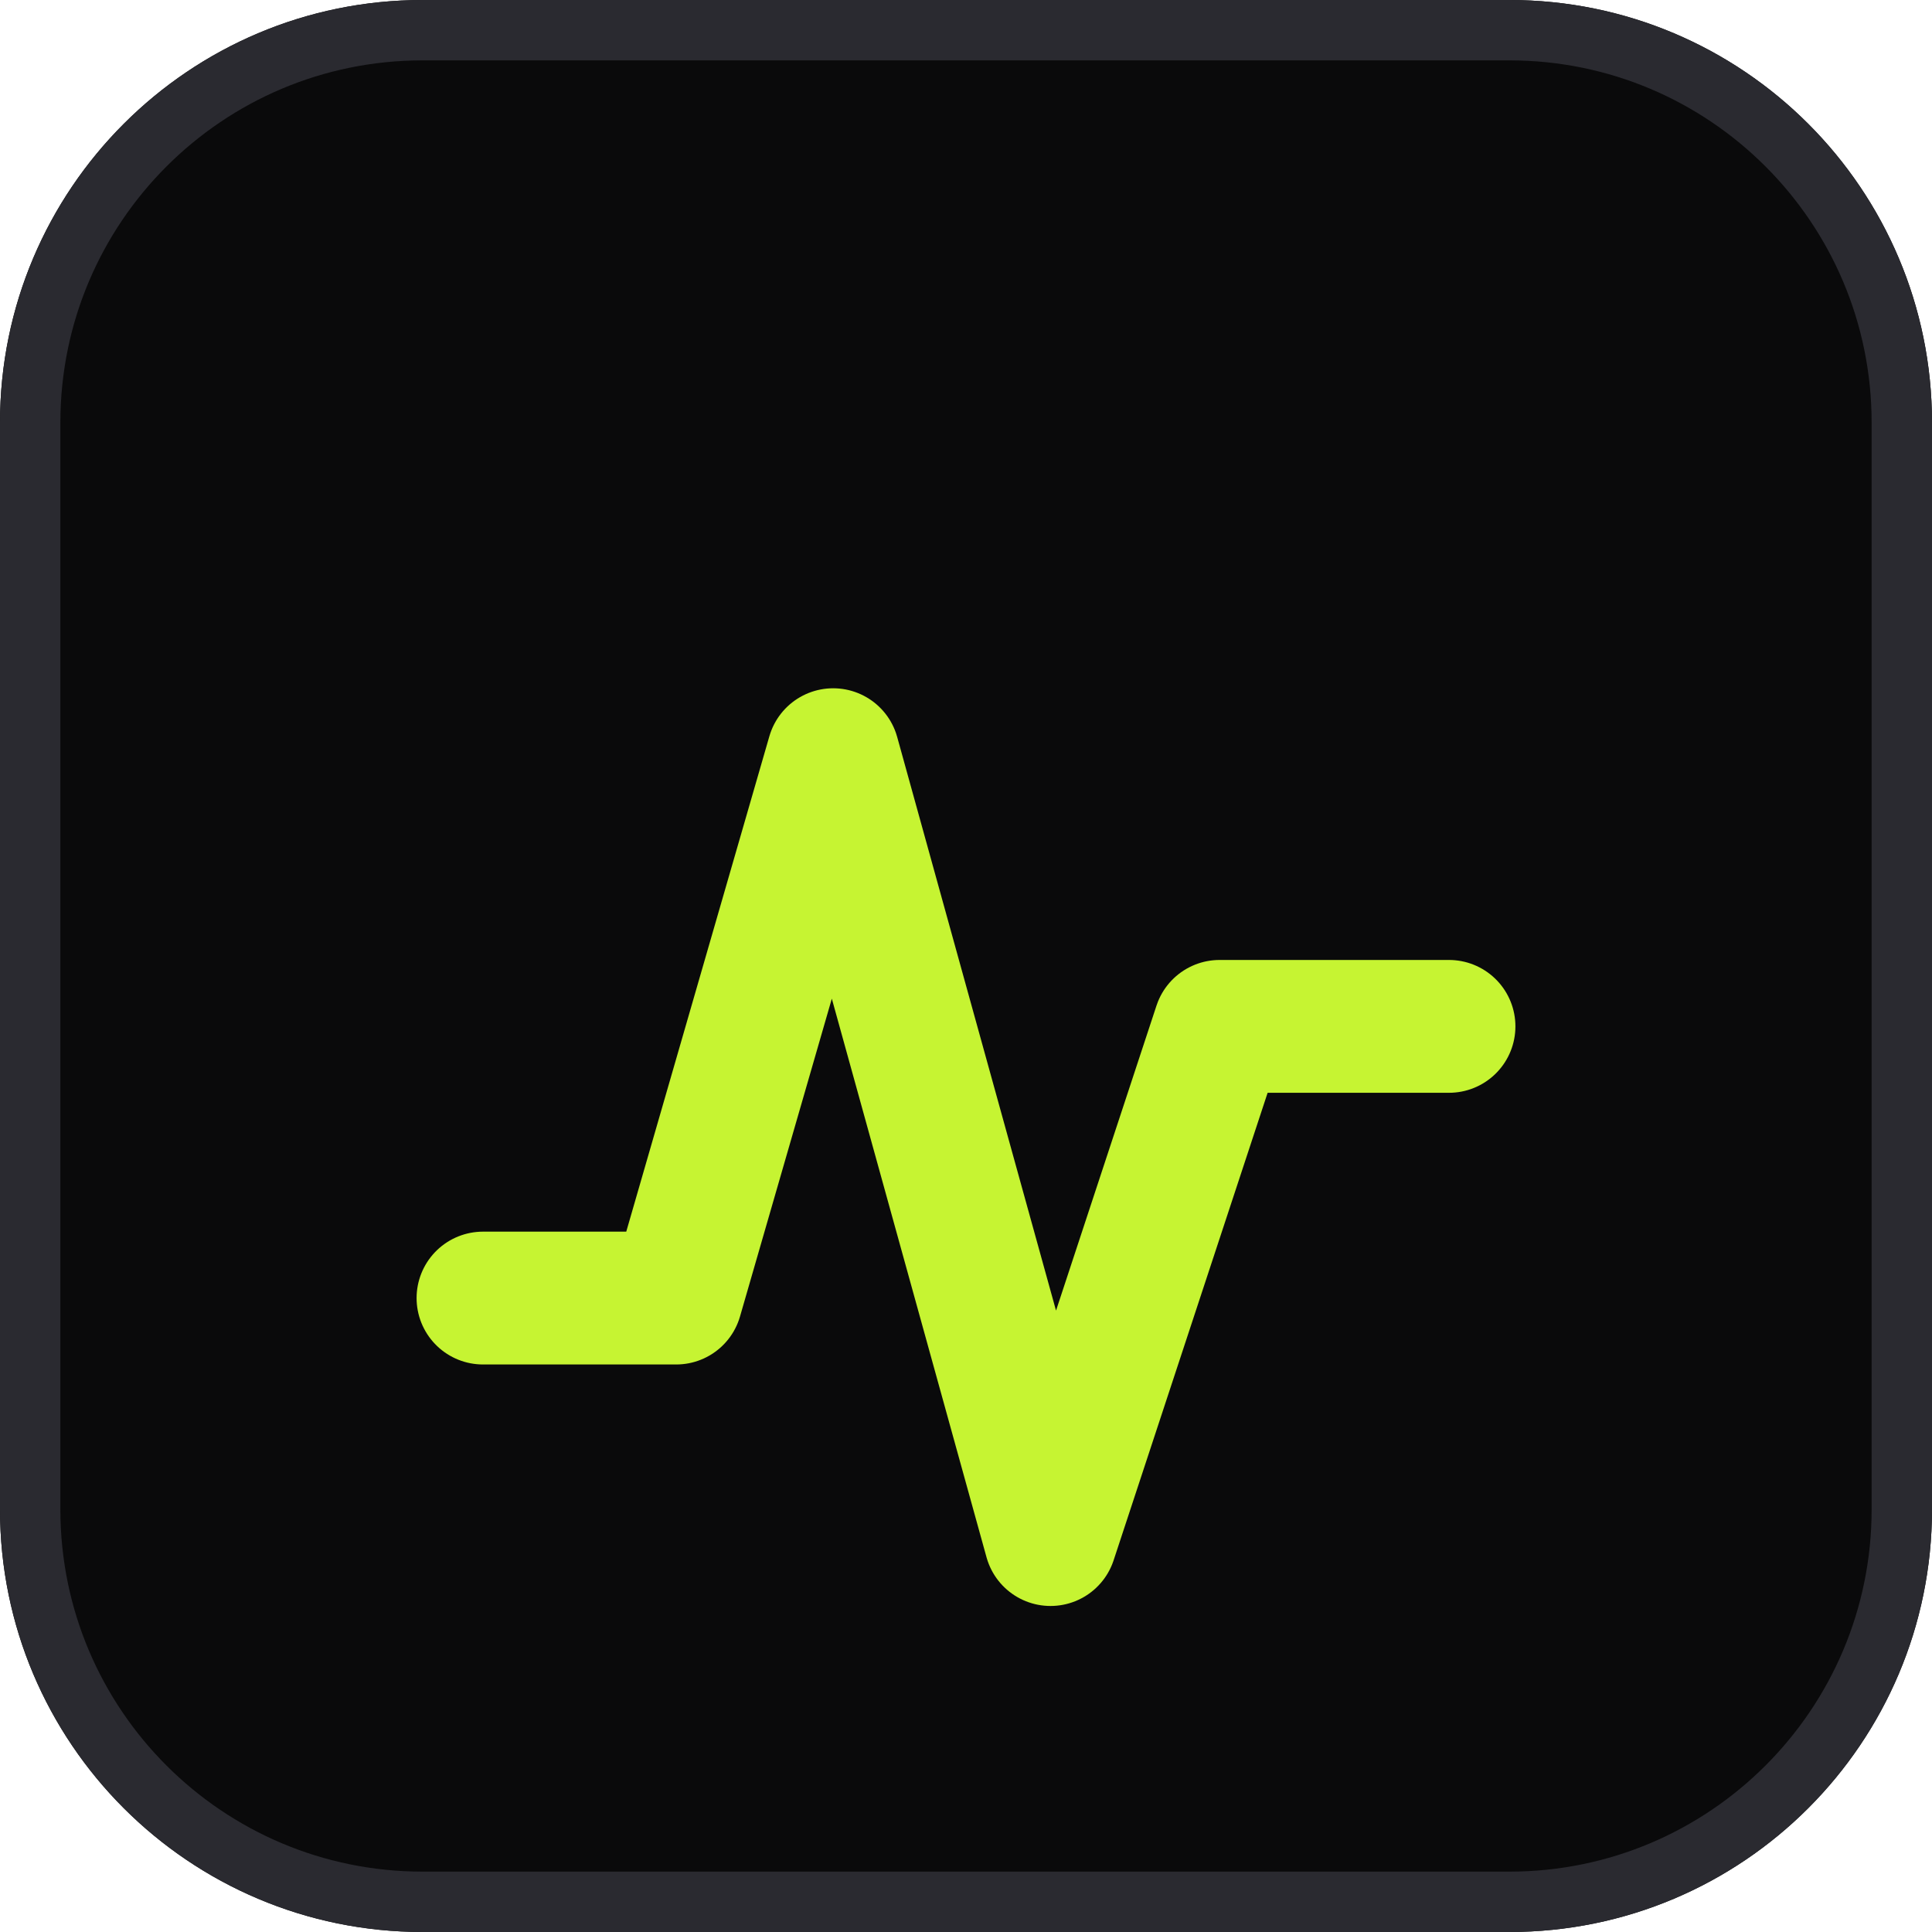
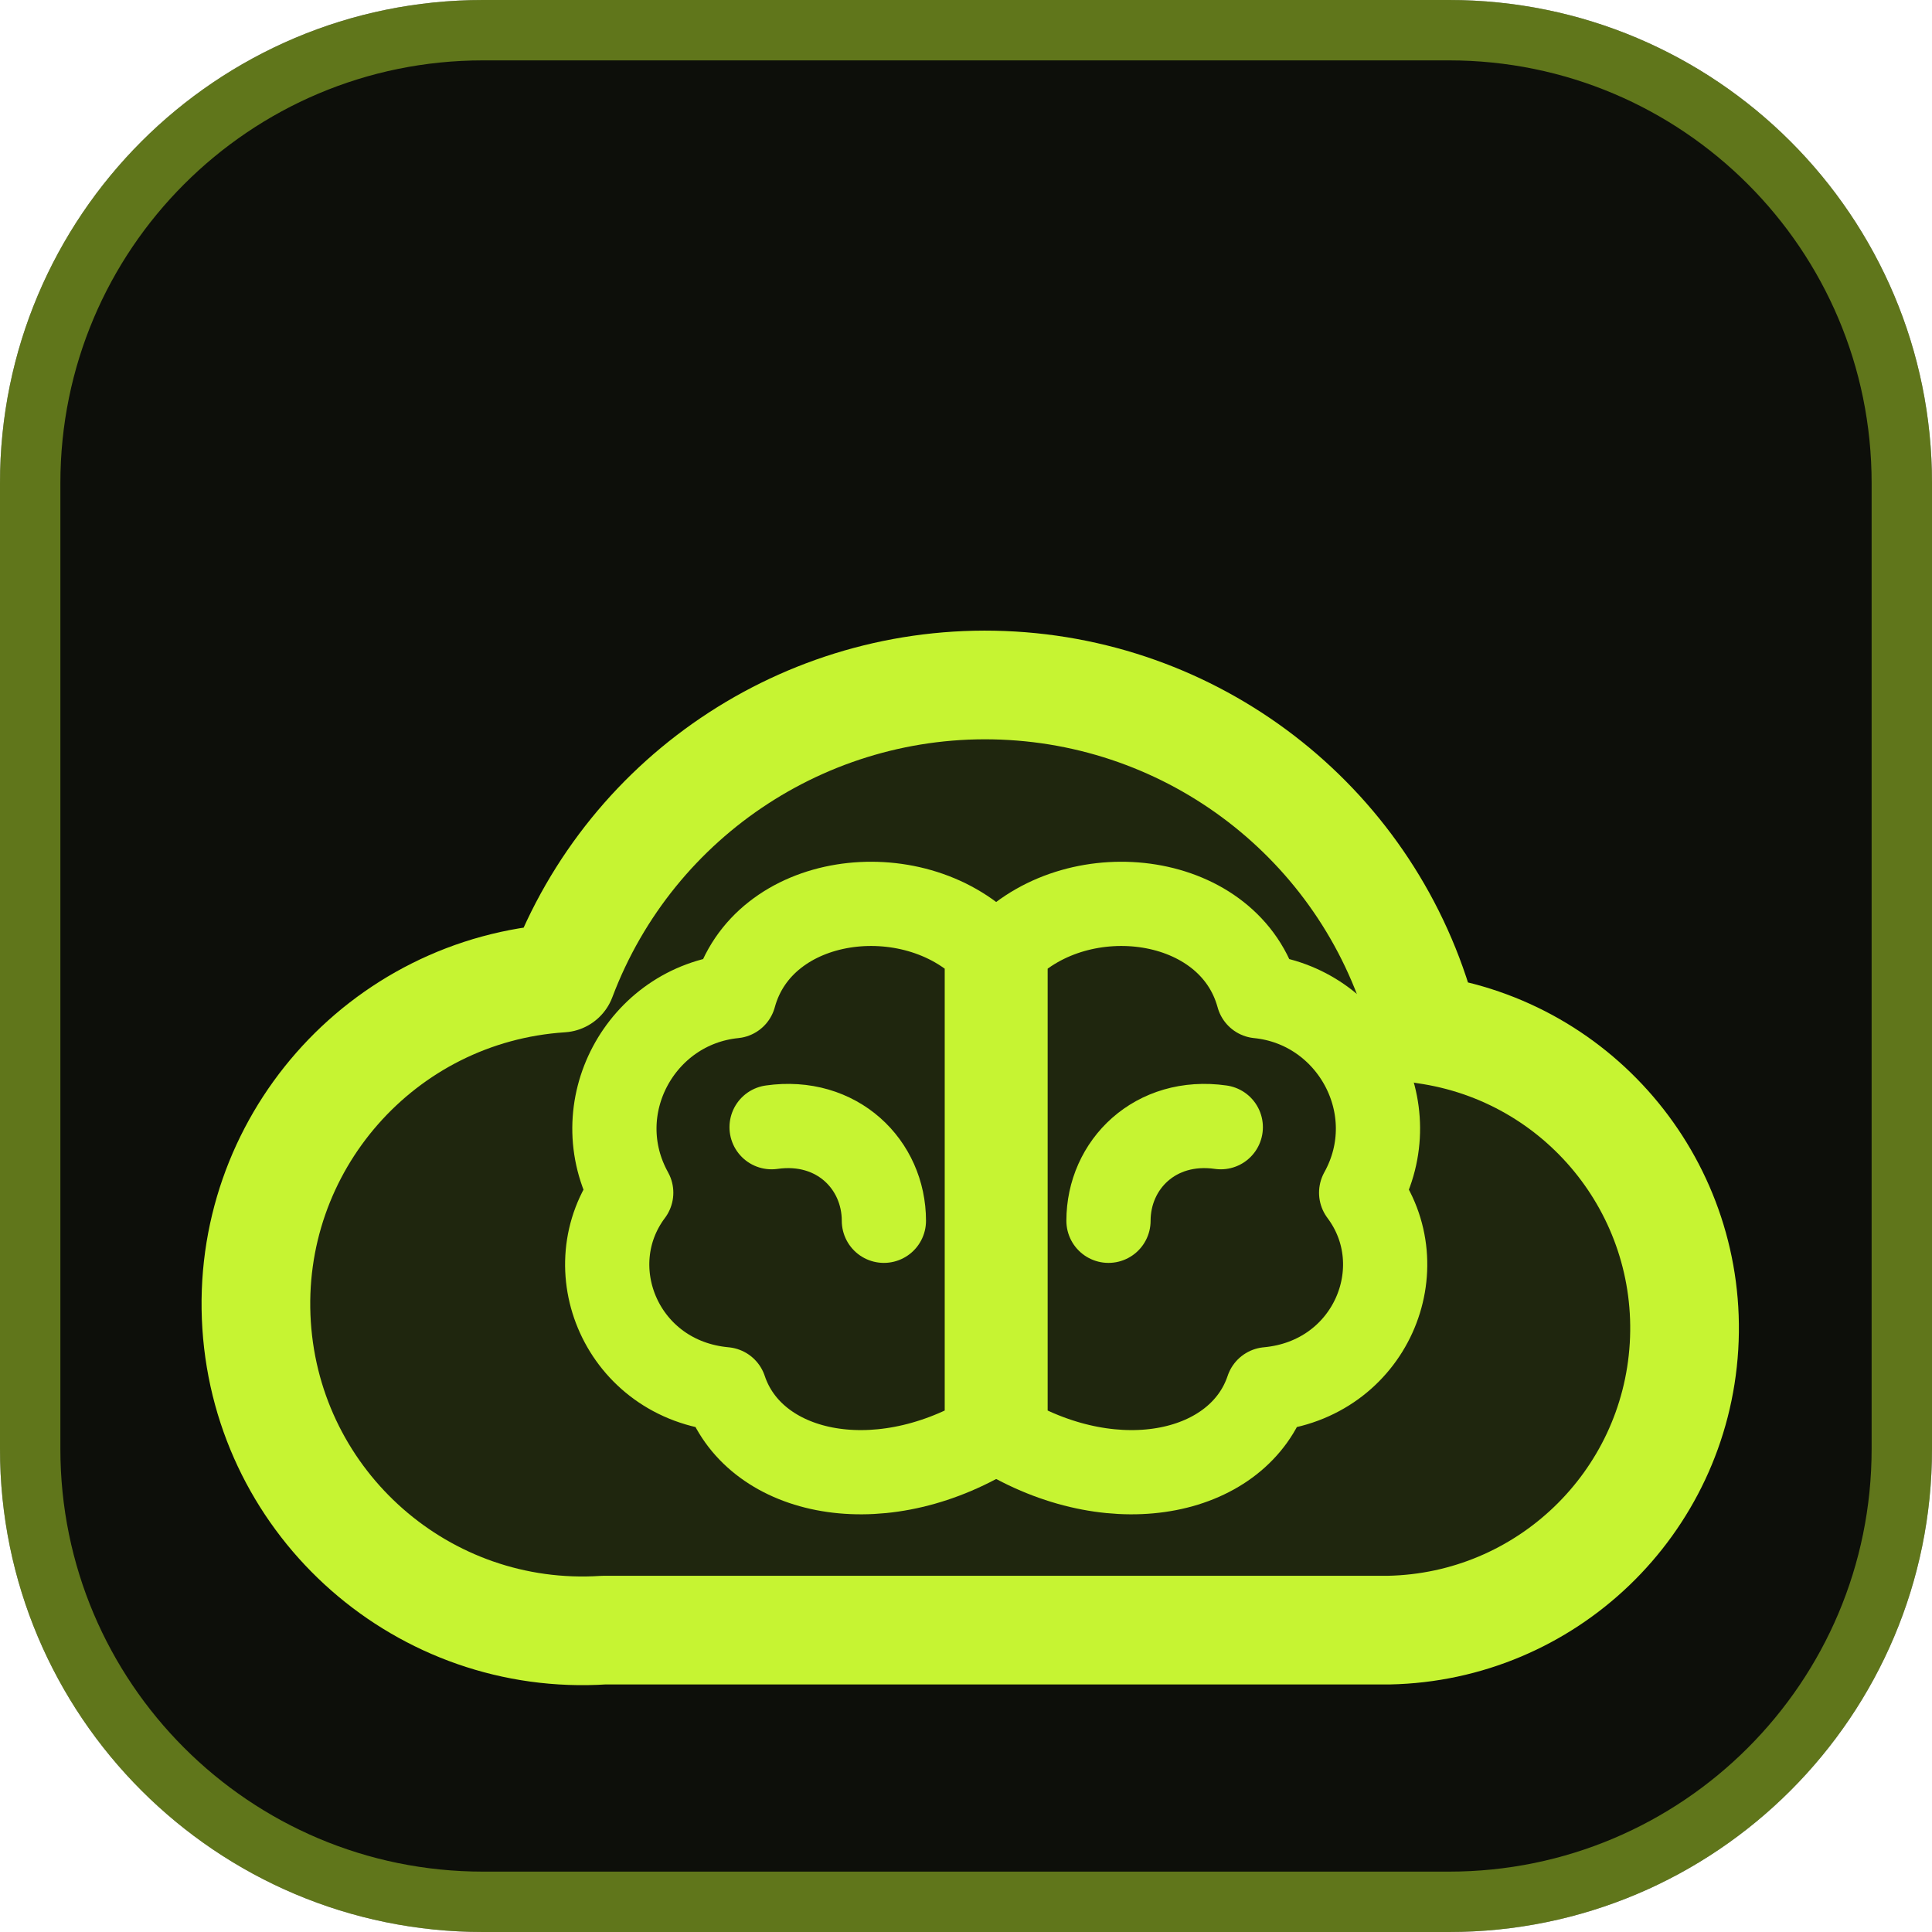
<svg xmlns="http://www.w3.org/2000/svg" viewBox="0 0 32 32">
-   <rect width="32" height="32" rx="7" fill="#0a0a0b" />
-   <rect x="0.5" y="0.5" width="31" height="31" rx="6.5" fill="none" stroke="#2a2a30" />
-   <path d="M8 21.5h3.2l2.6-9 3.6 13 2.8-8.5H24" fill="none" stroke="#c6f432" stroke-width="2.2" stroke-linecap="round" stroke-linejoin="round" />
+   <rect width="32" height="32" rx="8" fill="#0d0f0a" />
+   <rect x="0.5" y="0.5" width="31" height="31" rx="7.5" fill="none" stroke="#c6f432" stroke-opacity="0.45" />
+   <g transform="translate(0 3)">
+     <path d="M10 24H23A5 5 0 0 0 23.6 14.05A7.5 7.5 0 0 0 9.3 13.2A5.4 5.4 0 0 0 10 24Z" fill="#c6f432" fill-opacity="0.1" stroke="#c6f432" stroke-width="1.8" stroke-linejoin="round" />
+     <g transform="translate(16.5 16.6) scale(1.55) translate(-16.5 -17.9)" fill="none" stroke="#c6f432" stroke-width="0.9" stroke-linecap="round" stroke-linejoin="round">
+       <path d="M16.4 15.4c-.8-.8-2.4-.6-2.7.5-1 .1-1.6 1.2-1.1 2.1-.6.8-.1 2 1 2.1.3.9 1.6 1.2 2.8.5Z" />
+       <path d="M16.6 15.4c.8-.8 2.4-.6 2.7.5 1 .1 1.6 1.2 1.1 2.1.6.8.1 2-1 2.1-.3.9-1.6 1.2-2.8.5Z" />
+       <path d="M14.1 17.3c.7-.1 1.2.4 1.2 1M18.9 17.3c-.7-.1-1.2.4-1.2 1" />
+     </g>
+   </g>
</svg>
